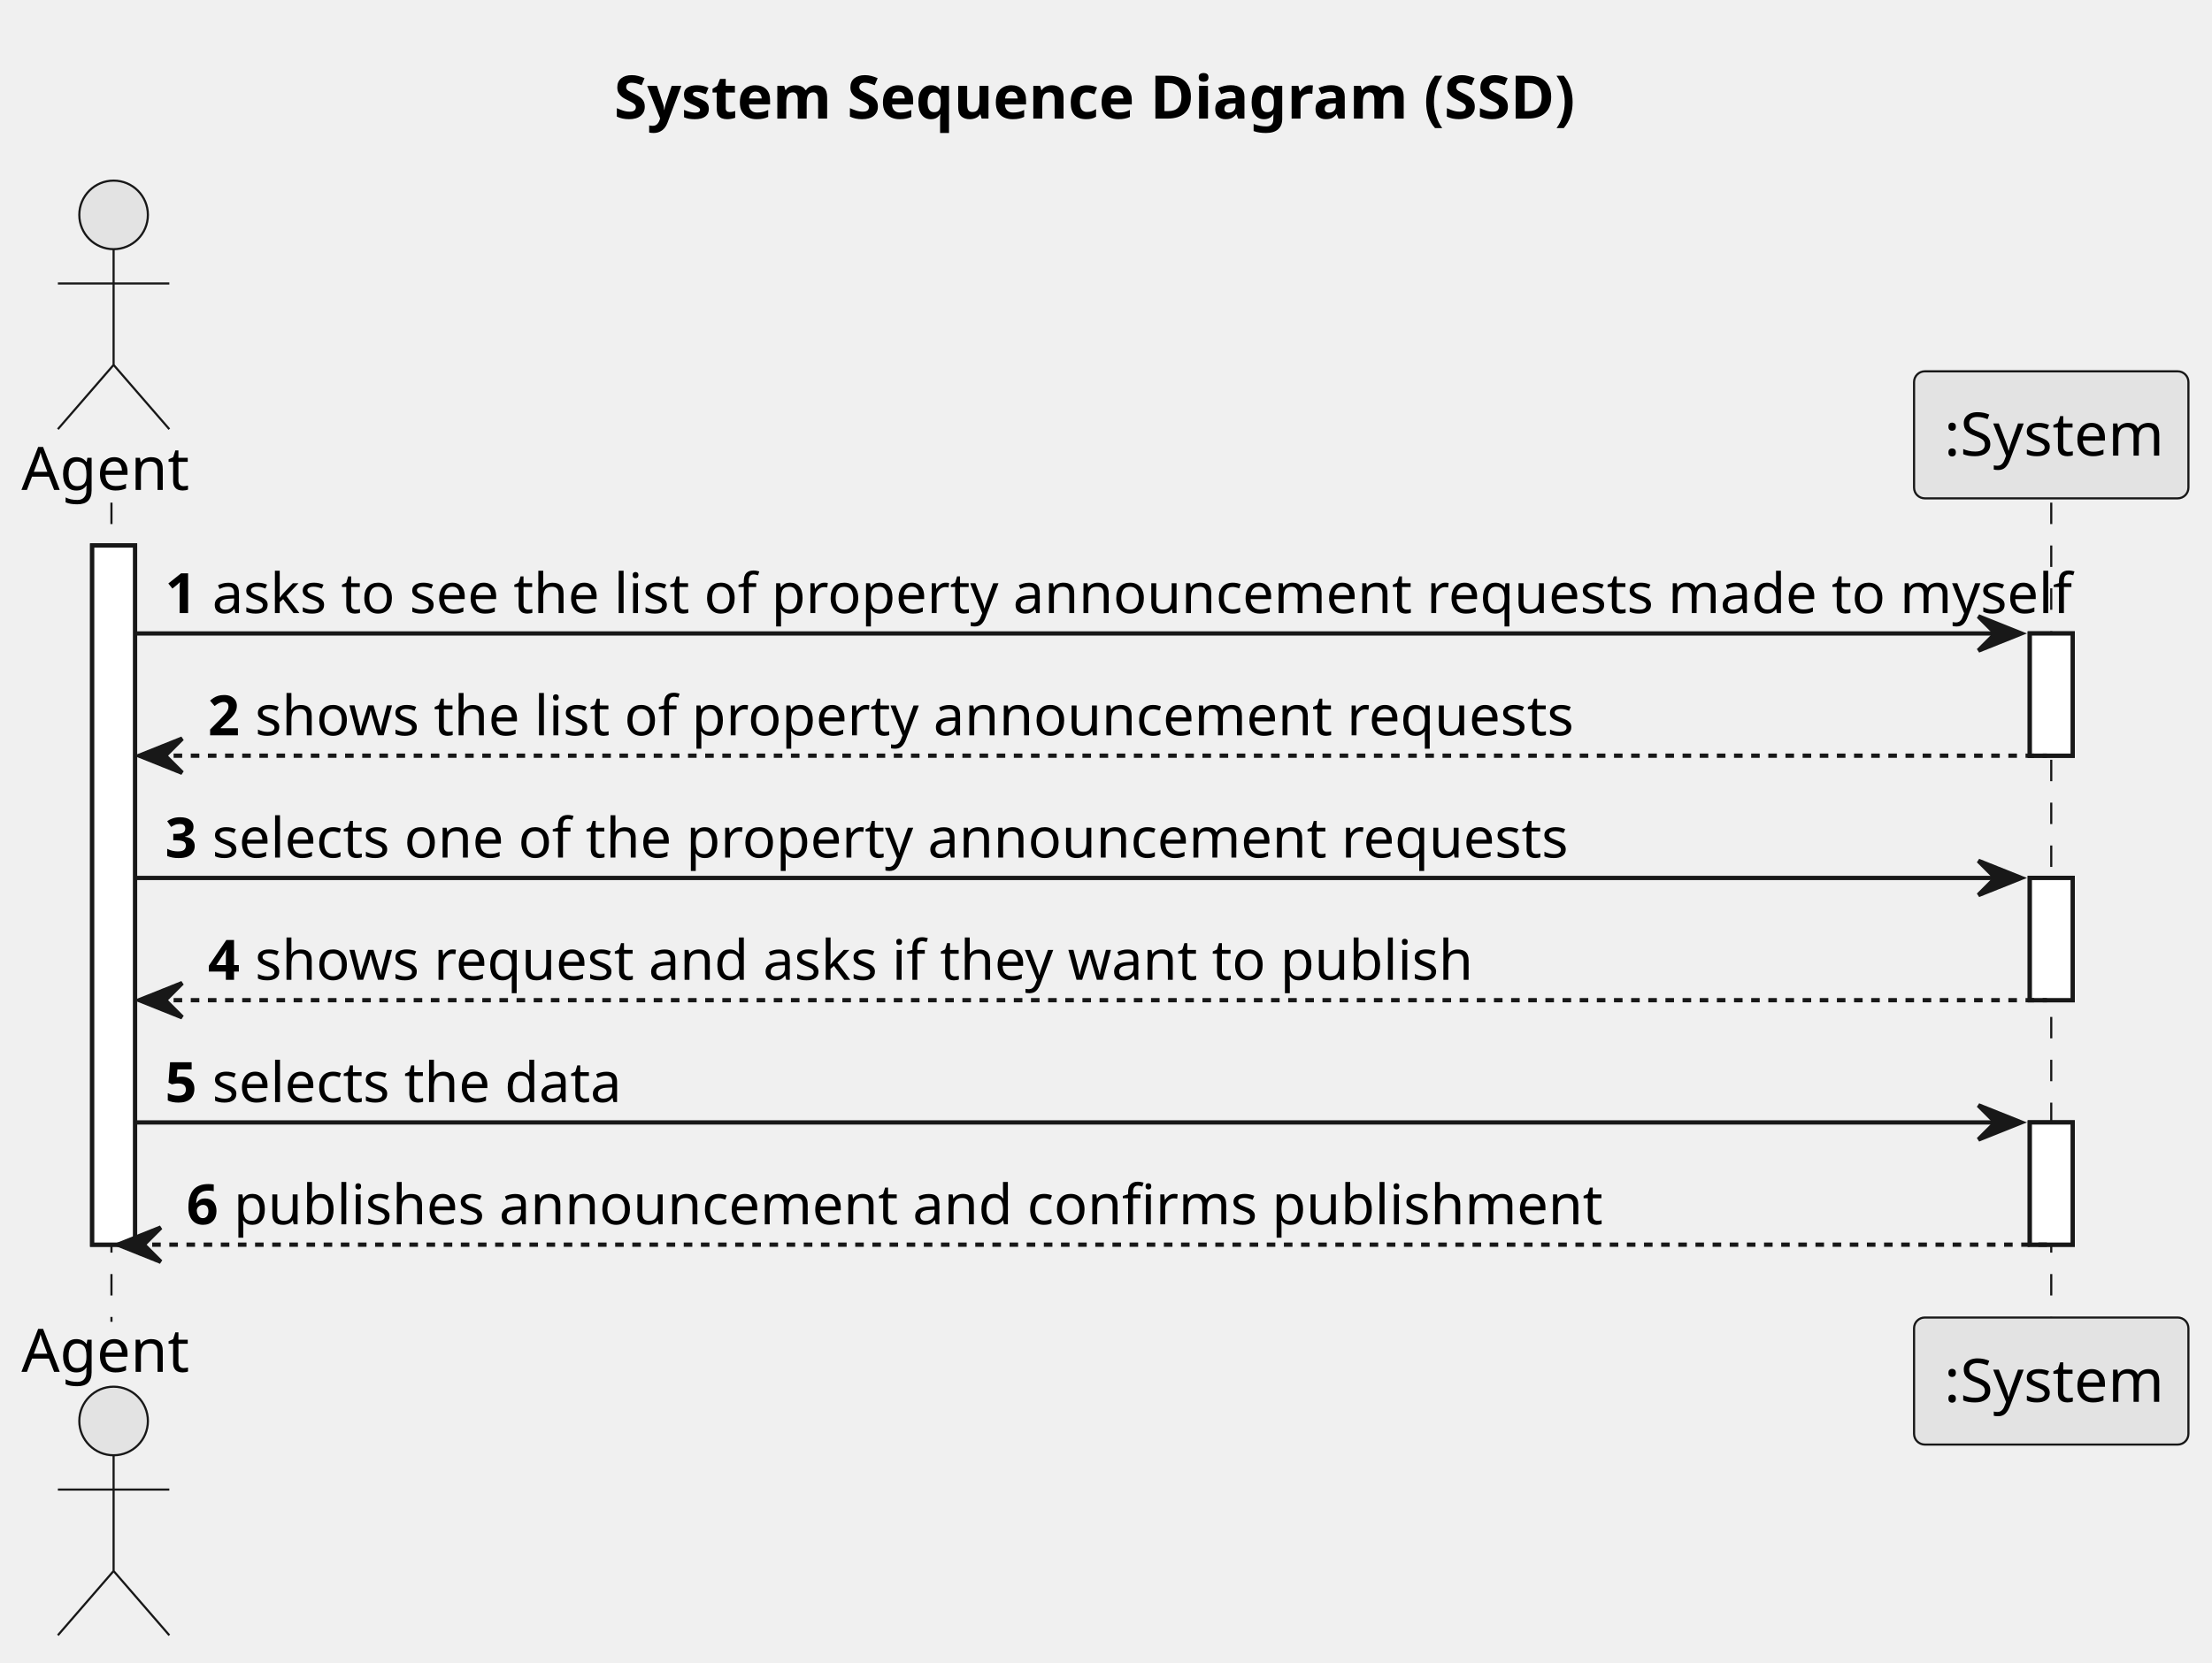
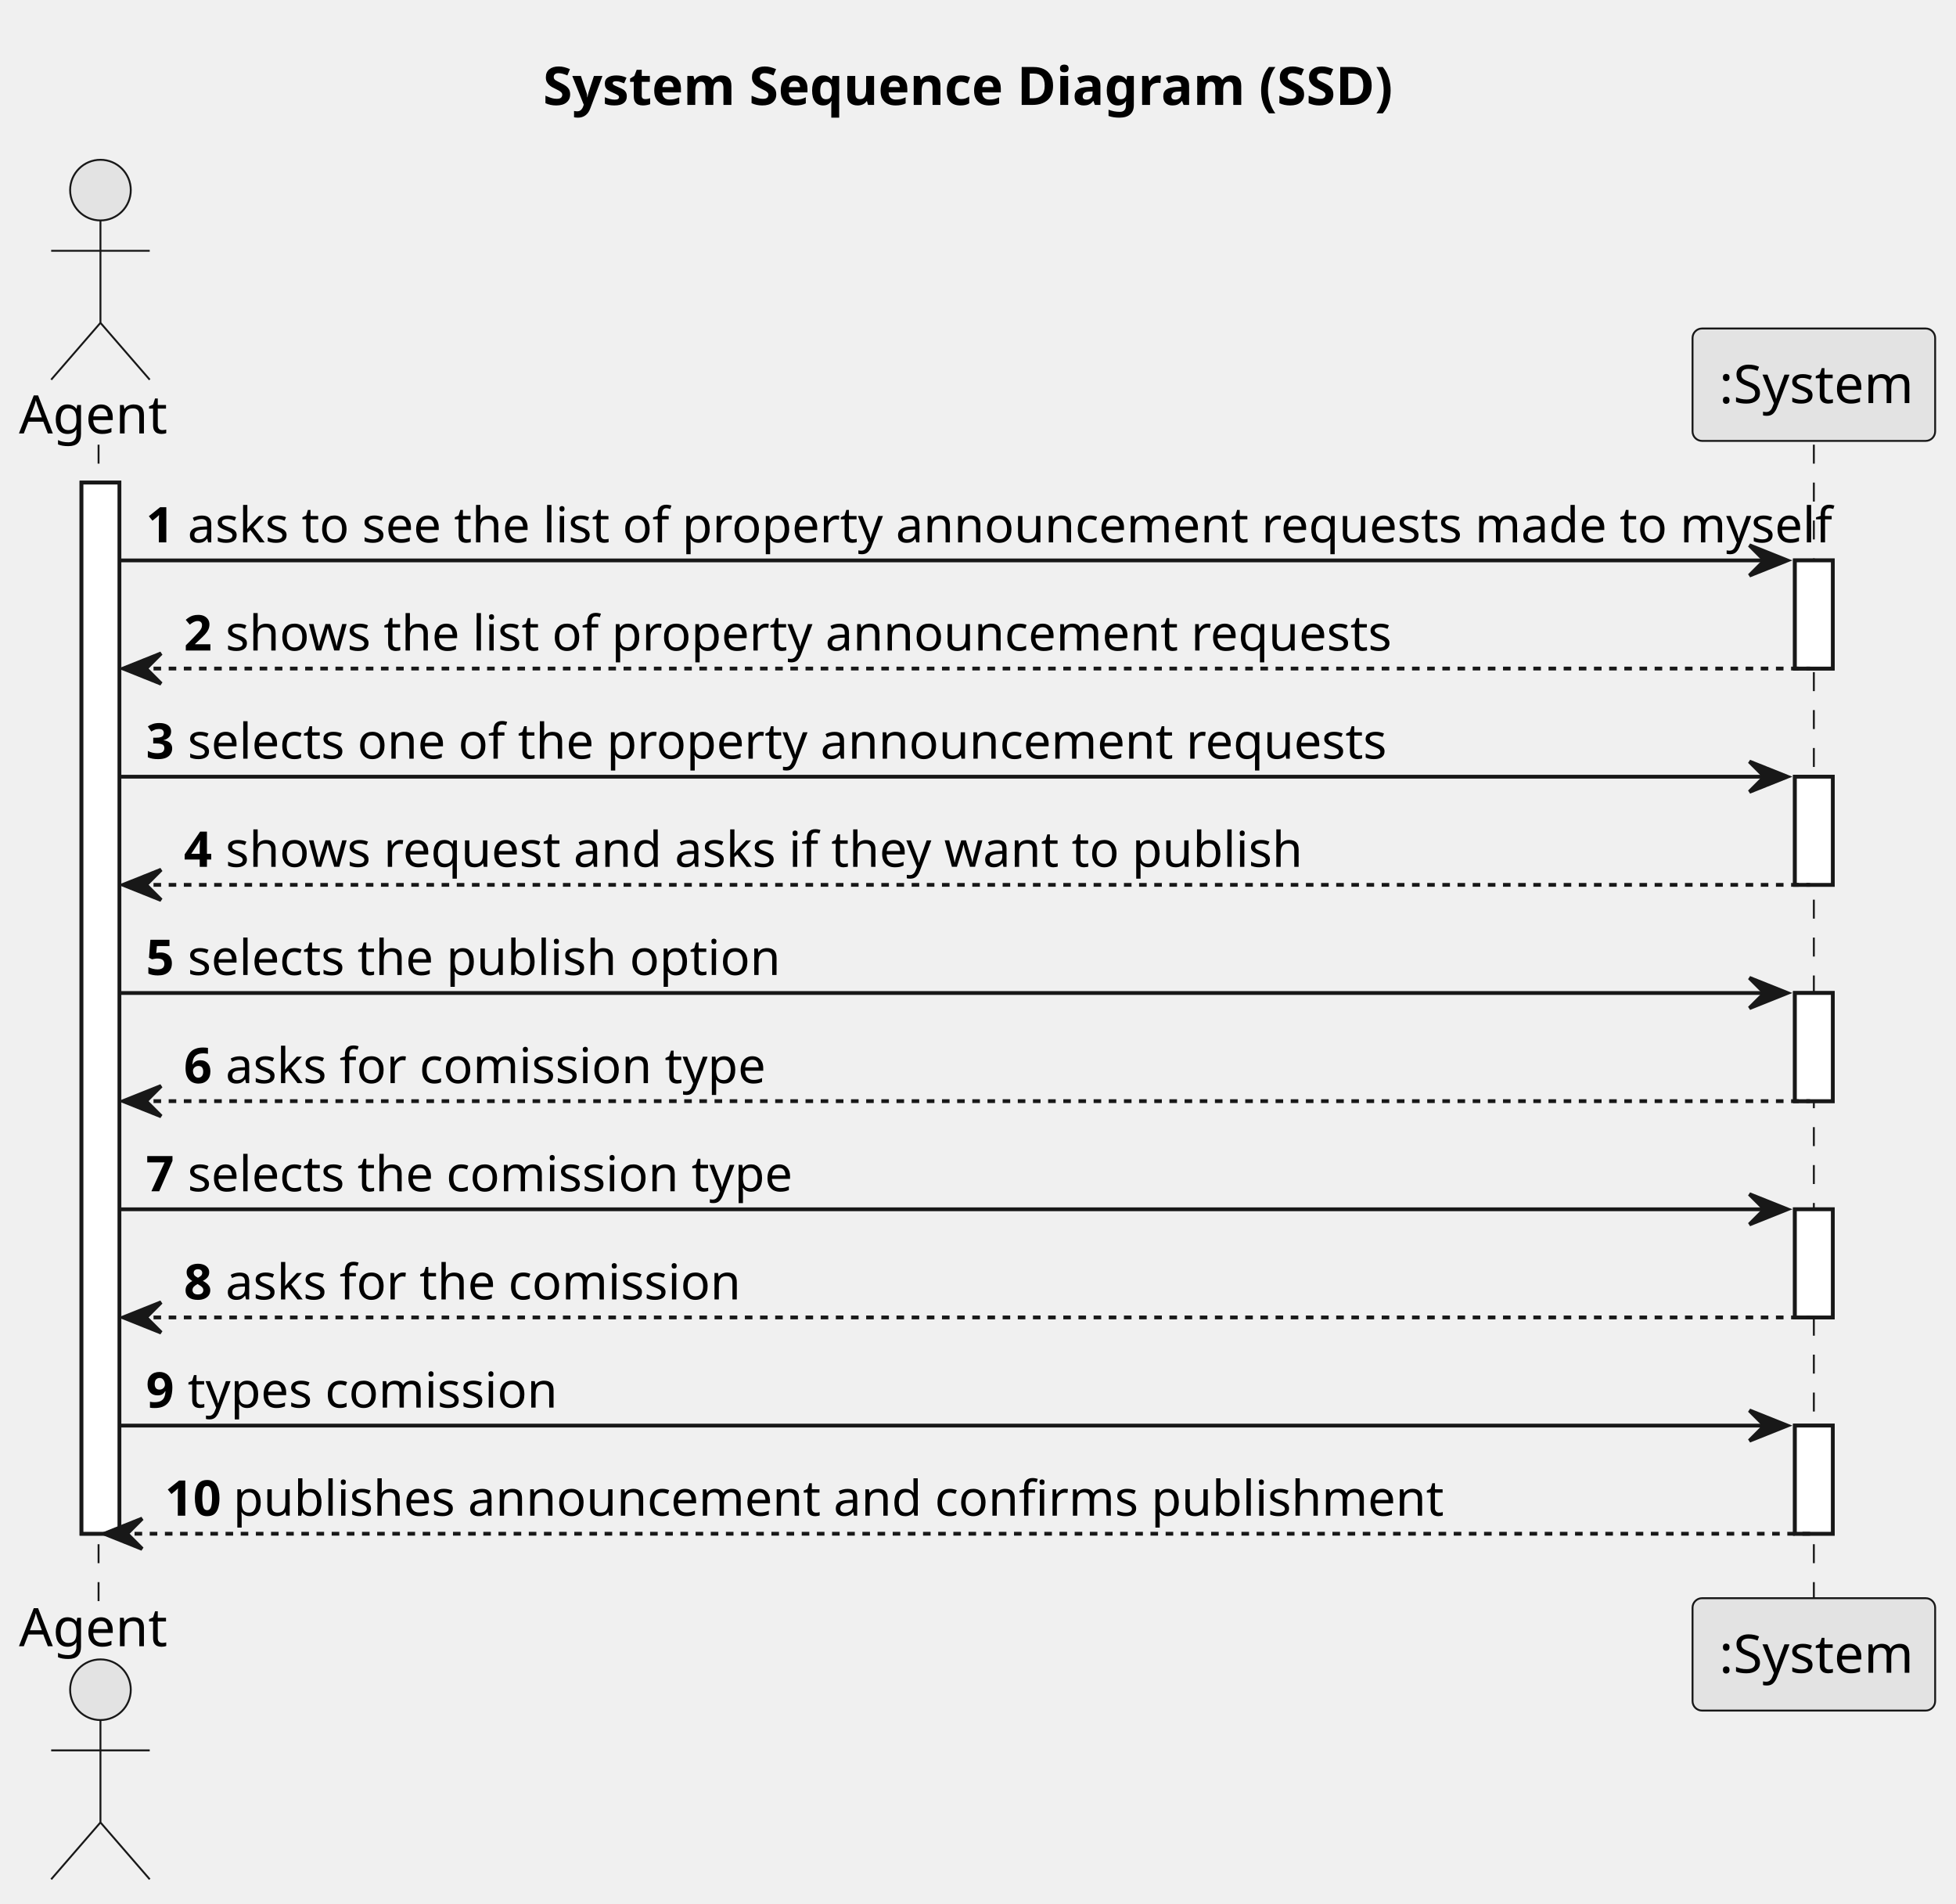
- <svg xmlns="http://www.w3.org/2000/svg" contentStyleType="text/css" height="388px" preserveAspectRatio="none" style="width:516px;height:388px;background:#FFFFFF;" version="1.1" viewBox="0 0 516 388" width="516px" zoomAndPan="magnify">
+ <svg xmlns="http://www.w3.org/2000/svg" contentStyleType="text/css" height="502px" preserveAspectRatio="none" style="width:516px;height:502px;background:#FFFFFF;" version="1.1" viewBox="0 0 516 502" width="516px" zoomAndPan="magnify">
  <defs />
  <g>
    <text fill="#000000" font-family="sans-serif" font-size="14" font-weight="bold" lengthAdjust="spacing" textLength="228" x="143.25" y="27.674">System Sequence Diagram (SSD)</text>
-     <rect fill="#FFFFFF" height="163.141" style="stroke:#181818;stroke-width:1.0;" width="10" x="21.5" y="127.281" />
+     <rect fill="#FFFFFF" height="277.234" style="stroke:#181818;stroke-width:1.0;" width="10" x="21.5" y="127.281" />
    <rect fill="#FFFFFF" height="28.523" style="stroke:#181818;stroke-width:1.0;" width="10" x="473.5" y="147.805" />
    <rect fill="#FFFFFF" height="28.523" style="stroke:#181818;stroke-width:1.0;" width="10" x="473.5" y="204.852" />
    <rect fill="#FFFFFF" height="28.523" style="stroke:#181818;stroke-width:1.0;" width="10" x="473.5" y="261.898" />
-     <line style="stroke:#181818;stroke-width:0.5;stroke-dasharray:5.0,5.0;" x1="26" x2="26" y1="117.281" y2="308.422" />
-     <line style="stroke:#181818;stroke-width:0.5;stroke-dasharray:5.0,5.0;" x1="478.5" x2="478.5" y1="117.281" y2="308.422" />
+     <rect fill="#FFFFFF" height="28.523" style="stroke:#181818;stroke-width:1.0;" width="10" x="473.5" y="318.945" />
+     <rect fill="#FFFFFF" height="28.523" style="stroke:#181818;stroke-width:1.0;" width="10" x="473.5" y="375.992" />
+     <line style="stroke:#181818;stroke-width:0.5;stroke-dasharray:5.0,5.0;" x1="26" x2="26" y1="117.281" y2="422.516" />
+     <line style="stroke:#181818;stroke-width:0.5;stroke-dasharray:5.0,5.0;" x1="478.5" x2="478.5" y1="117.281" y2="422.516" />
    <text fill="#000000" font-family="sans-serif" font-size="14" lengthAdjust="spacing" textLength="37" x="5" y="114.314">Agent</text>
    <ellipse cx="26.5" cy="50.141" fill="#E3E3E3" rx="8" ry="8" style="stroke:#181818;stroke-width:0.5;" />
    <path d="M26.5,58.141 L26.5,85.141 M13.5,66.141 L39.5,66.141 M26.5,85.141 L13.5,100.141 M26.5,85.141 L39.5,100.141 " fill="none" style="stroke:#181818;stroke-width:0.5;" />
-     <text fill="#000000" font-family="sans-serif" font-size="14" lengthAdjust="spacing" textLength="37" x="5" y="320.096">Agent</text>
-     <ellipse cx="26.5" cy="331.562" fill="#E3E3E3" rx="8" ry="8" style="stroke:#181818;stroke-width:0.5;" />
-     <path d="M26.5,339.562 L26.5,366.562 M13.5,347.562 L39.5,347.562 M26.5,366.562 L13.5,381.562 M26.5,366.562 L39.5,381.562 " fill="none" style="stroke:#181818;stroke-width:0.5;" />
+     <text fill="#000000" font-family="sans-serif" font-size="14" lengthAdjust="spacing" textLength="37" x="5" y="434.19">Agent</text>
+     <ellipse cx="26.5" cy="445.656" fill="#E3E3E3" rx="8" ry="8" style="stroke:#181818;stroke-width:0.5;" />
+     <path d="M26.5,453.656 L26.5,480.656 M13.5,461.656 L39.5,461.656 M26.5,480.656 L13.5,495.656 M26.5,480.656 L39.5,495.656 " fill="none" style="stroke:#181818;stroke-width:0.5;" />
    <rect fill="#E3E3E3" height="29.641" rx="2.5" ry="2.5" style="stroke:#181818;stroke-width:0.5;" width="64" x="446.5" y="86.641" />
    <text fill="#000000" font-family="sans-serif" font-size="14" lengthAdjust="spacing" textLength="50" x="453.5" y="106.314">:System</text>
-     <rect fill="#E3E3E3" height="29.641" rx="2.5" ry="2.5" style="stroke:#181818;stroke-width:0.5;" width="64" x="446.5" y="307.422" />
-     <text fill="#000000" font-family="sans-serif" font-size="14" lengthAdjust="spacing" textLength="50" x="453.5" y="327.096">:System</text>
-     <rect fill="#FFFFFF" height="163.141" style="stroke:#181818;stroke-width:1.0;" width="10" x="21.5" y="127.281" />
+     <rect fill="#E3E3E3" height="29.641" rx="2.5" ry="2.5" style="stroke:#181818;stroke-width:0.5;" width="64" x="446.5" y="421.516" />
+     <text fill="#000000" font-family="sans-serif" font-size="14" lengthAdjust="spacing" textLength="50" x="453.5" y="441.19">:System</text>
+     <rect fill="#FFFFFF" height="277.234" style="stroke:#181818;stroke-width:1.0;" width="10" x="21.5" y="127.281" />
    <rect fill="#FFFFFF" height="28.523" style="stroke:#181818;stroke-width:1.0;" width="10" x="473.5" y="147.805" />
    <rect fill="#FFFFFF" height="28.523" style="stroke:#181818;stroke-width:1.0;" width="10" x="473.5" y="204.852" />
    <rect fill="#FFFFFF" height="28.523" style="stroke:#181818;stroke-width:1.0;" width="10" x="473.5" y="261.898" />
+     <rect fill="#FFFFFF" height="28.523" style="stroke:#181818;stroke-width:1.0;" width="10" x="473.5" y="318.945" />
+     <rect fill="#FFFFFF" height="28.523" style="stroke:#181818;stroke-width:1.0;" width="10" x="473.5" y="375.992" />
    <polygon fill="#181818" points="461.5,143.805,471.5,147.805,461.5,151.805,465.5,147.805" style="stroke:#181818;stroke-width:1.0;" />
    <line style="stroke:#181818;stroke-width:1.0;" x1="31.5" x2="467.5" y1="147.805" y2="147.805" />
    <text fill="#000000" font-family="sans-serif" font-size="13" font-weight="bold" lengthAdjust="spacing" textLength="7" x="38.5" y="143.05">1</text>
    <text fill="#000000" font-family="sans-serif" font-size="13" lengthAdjust="spacing" textLength="412" x="49.5" y="143.05">asks to see the list of property announcement requests made to myself</text>
    <polygon fill="#181818" points="42.5,172.328,32.5,176.328,42.5,180.328,38.5,176.328" style="stroke:#181818;stroke-width:1.0;" />
    <line style="stroke:#181818;stroke-width:1.0;stroke-dasharray:2.0,2.0;" x1="36.5" x2="477.5" y1="176.328" y2="176.328" />
    <text fill="#000000" font-family="sans-serif" font-size="13" font-weight="bold" lengthAdjust="spacing" textLength="7" x="48.5" y="171.573">2</text>
    <text fill="#000000" font-family="sans-serif" font-size="13" lengthAdjust="spacing" textLength="288" x="59.5" y="171.573">shows the list of property announcement requests</text>
    <polygon fill="#181818" points="461.5,200.852,471.5,204.852,461.5,208.852,465.5,204.852" style="stroke:#181818;stroke-width:1.0;" />
    <line style="stroke:#181818;stroke-width:1.0;" x1="31.5" x2="467.5" y1="204.852" y2="204.852" />
    <text fill="#000000" font-family="sans-serif" font-size="13" font-weight="bold" lengthAdjust="spacing" textLength="7" x="38.5" y="200.097">3</text>
    <text fill="#000000" font-family="sans-serif" font-size="13" lengthAdjust="spacing" textLength="297" x="49.5" y="200.097">selects one of the property announcement requests</text>
    <polygon fill="#181818" points="42.5,229.375,32.5,233.375,42.5,237.375,38.5,233.375" style="stroke:#181818;stroke-width:1.0;" />
    <line style="stroke:#181818;stroke-width:1.0;stroke-dasharray:2.0,2.0;" x1="36.5" x2="477.5" y1="233.375" y2="233.375" />
    <text fill="#000000" font-family="sans-serif" font-size="13" font-weight="bold" lengthAdjust="spacing" textLength="7" x="48.5" y="228.62">4</text>
    <text fill="#000000" font-family="sans-serif" font-size="13" lengthAdjust="spacing" textLength="271" x="59.5" y="228.62">shows request and asks if they want to publish</text>
    <polygon fill="#181818" points="461.5,257.898,471.5,261.898,461.5,265.898,465.5,261.898" style="stroke:#181818;stroke-width:1.0;" />
    <line style="stroke:#181818;stroke-width:1.0;" x1="31.5" x2="467.5" y1="261.898" y2="261.898" />
    <text fill="#000000" font-family="sans-serif" font-size="13" font-weight="bold" lengthAdjust="spacing" textLength="7" x="38.5" y="257.144">5</text>
-     <text fill="#000000" font-family="sans-serif" font-size="13" lengthAdjust="spacing" textLength="93" x="49.5" y="257.144">selects the data</text>
-     <polygon fill="#181818" points="37.5,286.422,27.5,290.422,37.5,294.422,33.5,290.422" style="stroke:#181818;stroke-width:1.0;" />
-     <line style="stroke:#181818;stroke-width:1.0;stroke-dasharray:2.0,2.0;" x1="31.5" x2="477.5" y1="290.422" y2="290.422" />
-     <text fill="#000000" font-family="sans-serif" font-size="13" font-weight="bold" lengthAdjust="spacing" textLength="7" x="43.5" y="285.667">6</text>
-     <text fill="#000000" font-family="sans-serif" font-size="13" lengthAdjust="spacing" textLength="296" x="54.5" y="285.667">publishes announcement and confirms publishment</text>
+     <text fill="#000000" font-family="sans-serif" font-size="13" lengthAdjust="spacing" textLength="148" x="49.5" y="257.144">selects the publish option</text>
+     <polygon fill="#181818" points="42.5,286.422,32.5,290.422,42.5,294.422,38.5,290.422" style="stroke:#181818;stroke-width:1.0;" />
+     <line style="stroke:#181818;stroke-width:1.0;stroke-dasharray:2.0,2.0;" x1="36.5" x2="477.5" y1="290.422" y2="290.422" />
+     <text fill="#000000" font-family="sans-serif" font-size="13" font-weight="bold" lengthAdjust="spacing" textLength="7" x="48.5" y="285.667">6</text>
+     <text fill="#000000" font-family="sans-serif" font-size="13" lengthAdjust="spacing" textLength="138" x="59.5" y="285.667">asks for comission type</text>
+     <polygon fill="#181818" points="461.5,314.945,471.5,318.945,461.5,322.945,465.5,318.945" style="stroke:#181818;stroke-width:1.0;" />
+     <line style="stroke:#181818;stroke-width:1.0;" x1="31.5" x2="467.5" y1="318.945" y2="318.945" />
+     <text fill="#000000" font-family="sans-serif" font-size="13" font-weight="bold" lengthAdjust="spacing" textLength="7" x="38.5" y="314.19">7</text>
+     <text fill="#000000" font-family="sans-serif" font-size="13" lengthAdjust="spacing" textLength="156" x="49.5" y="314.19">selects the comission type</text>
+     <polygon fill="#181818" points="42.5,343.469,32.5,347.469,42.5,351.469,38.5,347.469" style="stroke:#181818;stroke-width:1.0;" />
+     <line style="stroke:#181818;stroke-width:1.0;stroke-dasharray:2.0,2.0;" x1="36.5" x2="477.5" y1="347.469" y2="347.469" />
+     <text fill="#000000" font-family="sans-serif" font-size="13" font-weight="bold" lengthAdjust="spacing" textLength="7" x="48.5" y="342.714">8</text>
+     <text fill="#000000" font-family="sans-serif" font-size="13" lengthAdjust="spacing" textLength="131" x="59.5" y="342.714">asks for the comission</text>
+     <polygon fill="#181818" points="461.5,371.992,471.5,375.992,461.5,379.992,465.5,375.992" style="stroke:#181818;stroke-width:1.0;" />
+     <line style="stroke:#181818;stroke-width:1.0;" x1="31.5" x2="467.5" y1="375.992" y2="375.992" />
+     <text fill="#000000" font-family="sans-serif" font-size="13" font-weight="bold" lengthAdjust="spacing" textLength="7" x="38.5" y="371.237">9</text>
+     <text fill="#000000" font-family="sans-serif" font-size="13" lengthAdjust="spacing" textLength="95" x="49.5" y="371.237">types comission</text>
+     <polygon fill="#181818" points="37.5,400.516,27.5,404.516,37.5,408.516,33.5,404.516" style="stroke:#181818;stroke-width:1.0;" />
+     <line style="stroke:#181818;stroke-width:1.0;stroke-dasharray:2.0,2.0;" x1="31.5" x2="477.5" y1="404.516" y2="404.516" />
+     <text fill="#000000" font-family="sans-serif" font-size="13" font-weight="bold" lengthAdjust="spacing" textLength="14" x="43.5" y="399.761">10</text>
+     <text fill="#000000" font-family="sans-serif" font-size="13" lengthAdjust="spacing" textLength="296" x="61.5" y="399.761">publishes announcement and confirms publishment</text>
  </g>
</svg>
